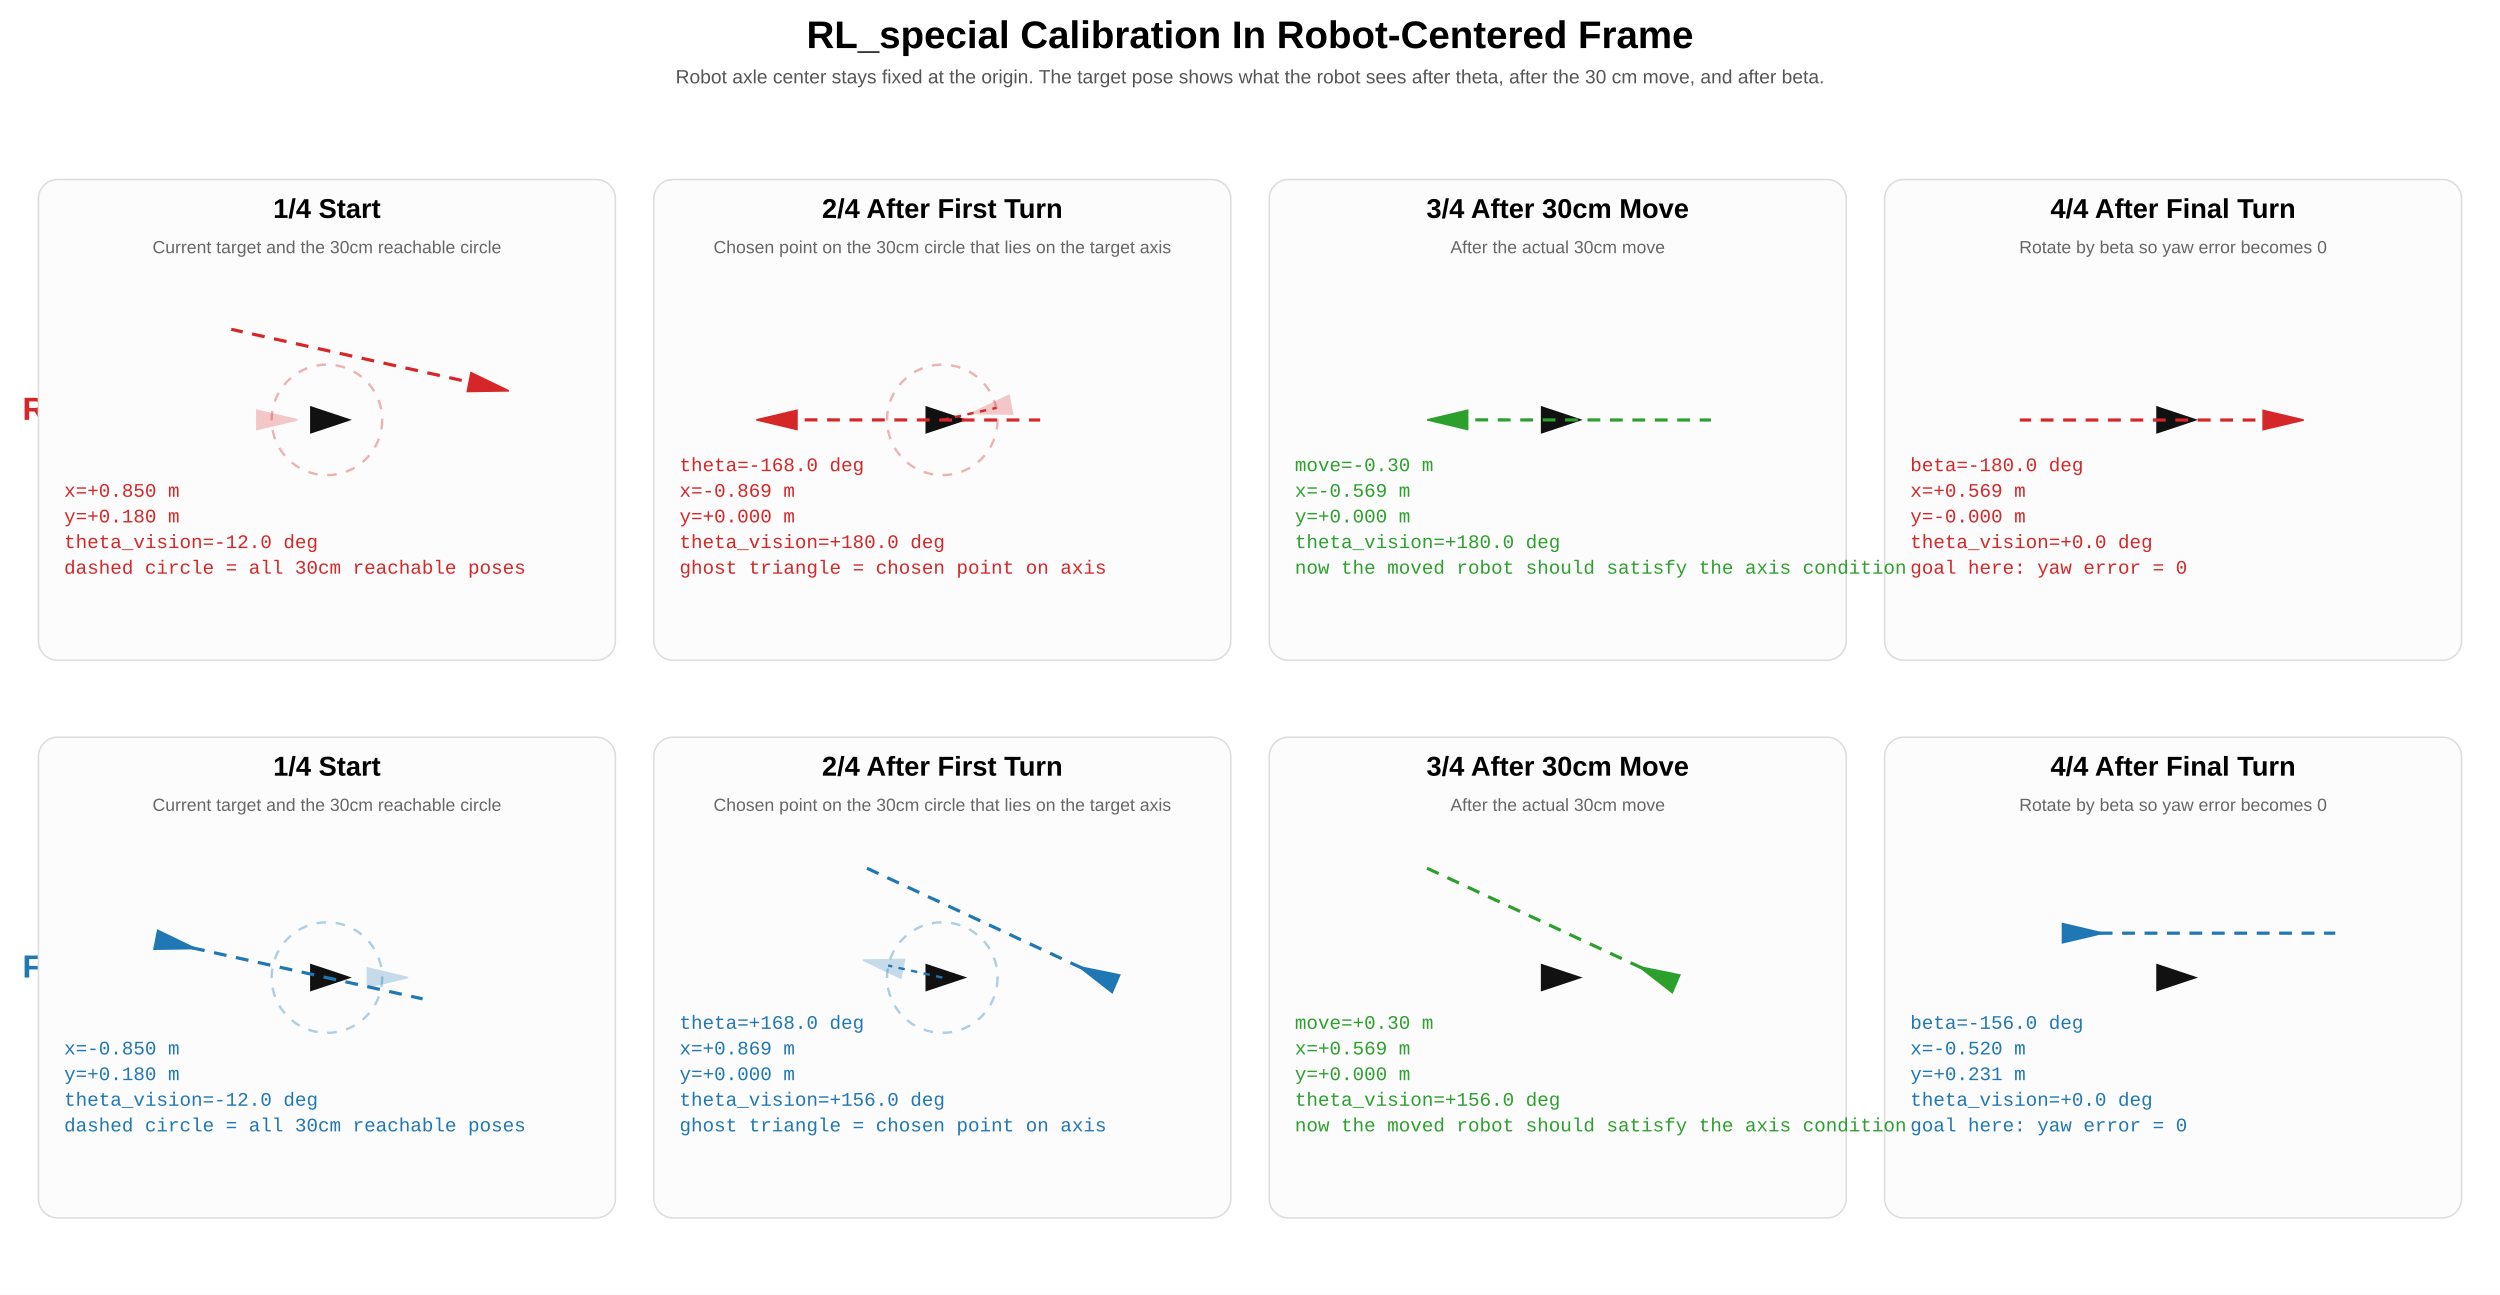
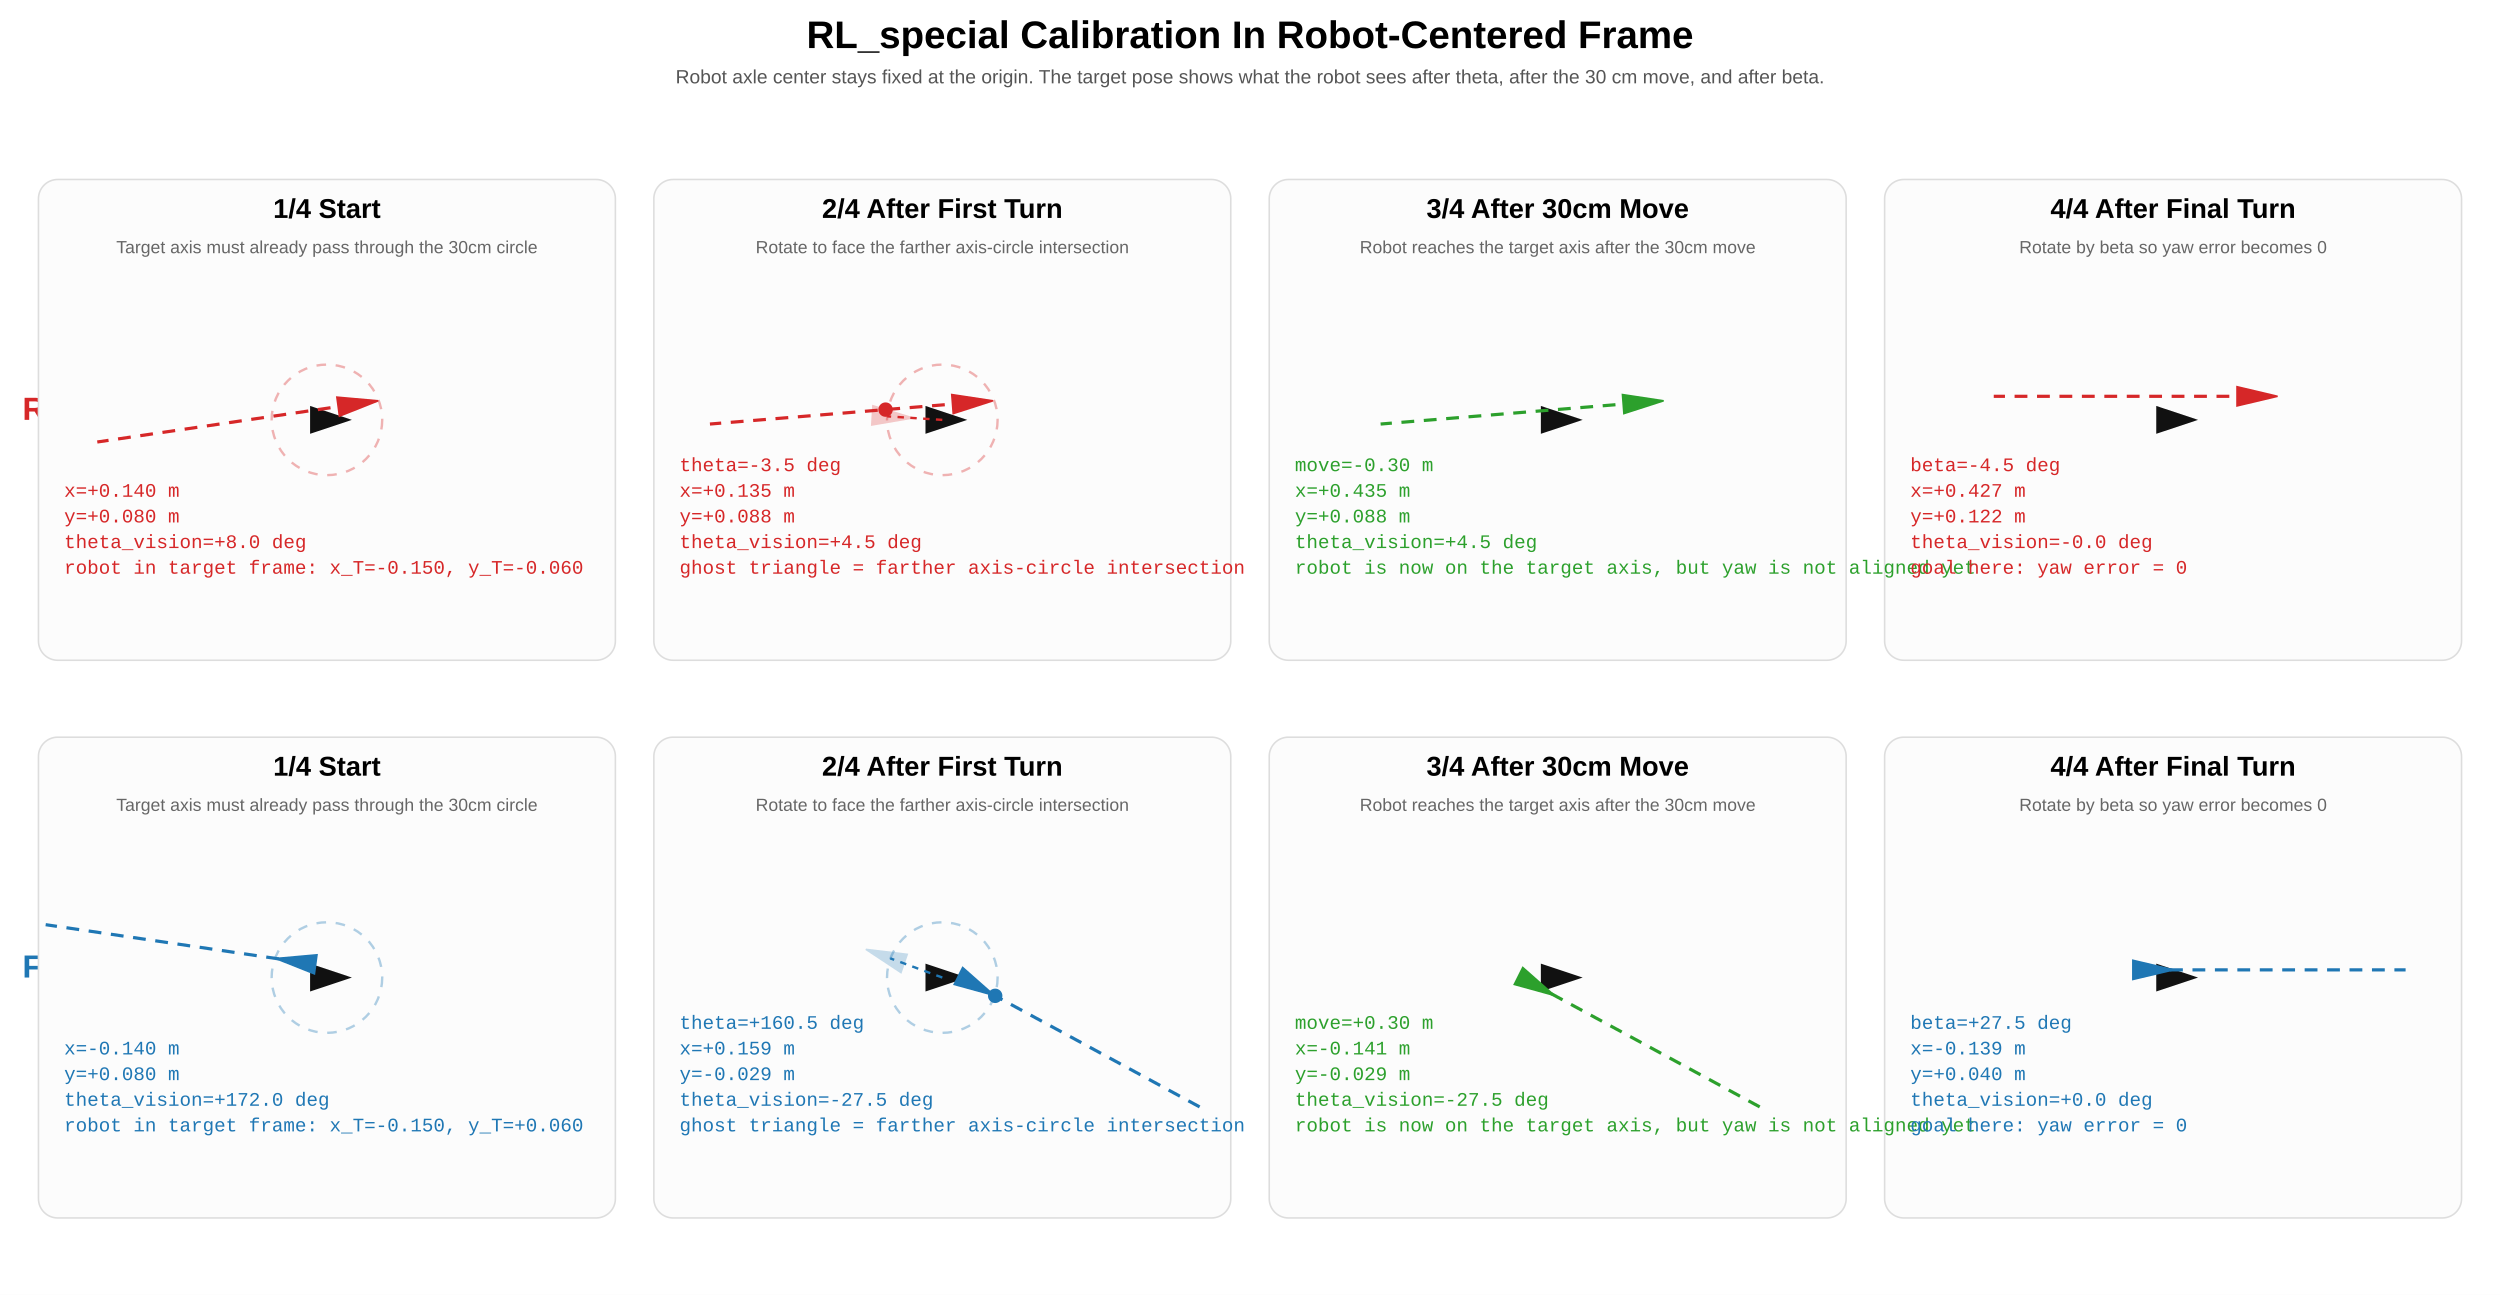
<svg xmlns="http://www.w3.org/2000/svg" width="1560" height="808" viewBox="0 0 1560 808">
  <defs>
    <marker id="arrow" markerWidth="12" markerHeight="12" refX="10" refY="6" orient="auto" markerUnits="strokeWidth">
      <path d="M0,0 L12,6 L0,12 z" fill="#333333" />
    </marker>
  </defs>
  <rect x="0.0" y="0.0" width="1560.0" height="808.0" rx="0" ry="0" fill="#ffffff" stroke="none" stroke-width="0" />
  <text x="780.0" y="30.0" font-size="24" fill="#000" text-anchor="middle" font-weight="bold" font-family="Arial">RL_special Calibration In Robot-Centered Frame</text>
  <text x="780.0" y="52.0" font-size="12" fill="#555555" text-anchor="middle" font-weight="normal" font-family="Arial">Robot axle center stays fixed at the origin. The target pose shows what the robot sees after theta, after the 30 cm move, and after beta.</text>
  <text x="14.0" y="262.0" font-size="20" fill="#d62728" text-anchor="start" font-weight="bold" font-family="Arial">REAR</text>
  <rect x="24.0" y="112.0" width="360.0" height="300.0" rx="12" ry="12" fill="#fcfcfc" stroke="#dddddd" stroke-width="1" />
  <text x="204.0" y="136.0" font-size="17" fill="#000" text-anchor="middle" font-weight="bold" font-family="Arial">1/4 Start</text>
-   <text x="204.0" y="158.0" font-size="11" fill="#666666" text-anchor="middle" font-weight="normal" font-family="Arial">Current target and the 30cm reachable circle</text>
+   <text x="204.0" y="158.0" font-size="11" fill="#666666" text-anchor="middle" font-weight="normal" font-family="Arial">Target axis must already pass through the 30cm circle</text>
  <polygon points="218.0,262.0 194.0,254.0 194.0,270.0" fill="#111111" stroke="#111111" stroke-width="1" />
  <rect x="408.0" y="112.0" width="360.0" height="300.0" rx="12" ry="12" fill="#fcfcfc" stroke="#dddddd" stroke-width="1" />
  <text x="588.0" y="136.0" font-size="17" fill="#000" text-anchor="middle" font-weight="bold" font-family="Arial">2/4 After First Turn</text>
-   <text x="588.0" y="158.0" font-size="11" fill="#666666" text-anchor="middle" font-weight="normal" font-family="Arial">Chosen point on the 30cm circle that lies on the target axis</text>
+   <text x="588.0" y="158.0" font-size="11" fill="#666666" text-anchor="middle" font-weight="normal" font-family="Arial">Rotate to face the farther axis-circle intersection</text>
  <polygon points="602.0,262.0 578.0,254.0 578.0,270.0" fill="#111111" stroke="#111111" stroke-width="1" />
  <rect x="792.0" y="112.0" width="360.0" height="300.0" rx="12" ry="12" fill="#fcfcfc" stroke="#dddddd" stroke-width="1" />
  <text x="972.0" y="136.0" font-size="17" fill="#000" text-anchor="middle" font-weight="bold" font-family="Arial">3/4 After 30cm Move</text>
-   <text x="972.0" y="158.0" font-size="11" fill="#666666" text-anchor="middle" font-weight="normal" font-family="Arial">After the actual 30cm move</text>
+   <text x="972.0" y="158.0" font-size="11" fill="#666666" text-anchor="middle" font-weight="normal" font-family="Arial">Robot reaches the target axis after the 30cm move</text>
  <polygon points="986.0,262.0 962.0,254.0 962.0,270.0" fill="#111111" stroke="#111111" stroke-width="1" />
  <rect x="1176.0" y="112.0" width="360.0" height="300.0" rx="12" ry="12" fill="#fcfcfc" stroke="#dddddd" stroke-width="1" />
  <text x="1356.0" y="136.0" font-size="17" fill="#000" text-anchor="middle" font-weight="bold" font-family="Arial">4/4 After Final Turn</text>
  <text x="1356.0" y="158.0" font-size="11" fill="#666666" text-anchor="middle" font-weight="normal" font-family="Arial">Rotate by beta so yaw error becomes 0</text>
  <polygon points="1370.0,262.0 1346.0,254.0 1346.0,270.0" fill="#111111" stroke="#111111" stroke-width="1" />
-   <polygon points="317.5,243.9 293.9,232.5 291.6,244.3" fill="#d62728" stroke="#d62728" stroke-width="1" />
-   <line x1="301.8" y1="240.4" x2="144.3" y2="205.5" stroke="#d62728" stroke-width="2" fill="none" stroke-dasharray="8 6" />
+   <polygon points="236.0,250.1 210.2,247.8 211.8,259.7" fill="#d62728" stroke="#d62728" stroke-width="1" />
+   <line x1="220.1" y1="252.4" x2="60.7" y2="275.8" stroke="#d62728" stroke-width="2" fill="none" stroke-dasharray="8 6" />
  <circle cx="204.0" cy="262.0" r="34.5" fill="none" stroke="#d62728" stroke-width="1.5" opacity="0.35" stroke-dasharray="6 6" />
-   <polygon points="185.6,262.0 160.3,256.0 160.3,268.0" fill="#d62728" stroke="#d62728" stroke-width="1" opacity="0.25" />
  <text x="40.0" y="310.0" font-size="12" fill="#d62728" font-family="Courier New">
-     <tspan x="40.0" dy="0">x=+0.850 m</tspan>
-     <tspan x="40.0" dy="16">y=+0.180 m</tspan>
-     <tspan x="40.0" dy="16">theta_vision=-12.0 deg</tspan>
-     <tspan x="40.0" dy="16">dashed circle = all 30cm reachable poses</tspan>
+     <tspan x="40.0" dy="0">x=+0.140 m</tspan>
+     <tspan x="40.0" dy="16">y=+0.080 m</tspan>
+     <tspan x="40.0" dy="16">theta_vision=+8.0 deg</tspan>
+     <tspan x="40.0" dy="16">robot in target frame: x_T=-0.150, y_T=-0.060</tspan>
  </text>
-   <polygon points="472.0,262.0 497.3,268.0 497.3,256.0" fill="#d62728" stroke="#d62728" stroke-width="1" />
-   <line x1="488.1" y1="262.0" x2="649.1" y2="262.1" stroke="#d62728" stroke-width="2" fill="none" stroke-dasharray="8 6" />
+   <polygon points="619.6,250.1 593.9,246.2 594.8,258.1" fill="#d62728" stroke="#d62728" stroke-width="1" />
+   <line x1="603.5" y1="251.4" x2="443.0" y2="264.6" stroke="#d62728" stroke-width="2" fill="none" stroke-dasharray="8 6" />
  <circle cx="588.0" cy="262.0" r="34.5" fill="none" stroke="#d62728" stroke-width="1.5" opacity="0.35" stroke-dasharray="6 6" />
-   <polygon points="606.0,258.0 631.9,258.4 629.6,246.7" fill="#d62728" stroke="#d62728" stroke-width="1" opacity="0.25" />
-   <line x1="588.0" y1="262.0" x2="621.8" y2="254.5" stroke="#d62728" stroke-width="1.5" fill="none" stroke-dasharray="4 4" />
+   <circle cx="552.6" cy="255.6" r="4" fill="#d62728" stroke="#d62728" stroke-width="1" />
+   <polygon points="569.6,260.8 544.7,253.2 544.0,265.2" fill="#d62728" stroke="#d62728" stroke-width="1" opacity="0.25" />
+   <line x1="588.0" y1="262.0" x2="553.6" y2="259.8" stroke="#d62728" stroke-width="1.5" fill="none" stroke-dasharray="4 4" />
  <text x="424.0" y="294.0" font-size="12" fill="#d62728" font-family="Courier New">
-     <tspan x="424.0" dy="0">theta=-168.0 deg</tspan>
-     <tspan x="424.0" dy="16">x=-0.869 m</tspan>
-     <tspan x="424.0" dy="16">y=+0.000 m</tspan>
-     <tspan x="424.0" dy="16">theta_vision=+180.0 deg</tspan>
-     <tspan x="424.0" dy="16">ghost triangle = chosen point on axis</tspan>
+     <tspan x="424.0" dy="0">theta=-3.5 deg</tspan>
+     <tspan x="424.0" dy="16">x=+0.135 m</tspan>
+     <tspan x="424.0" dy="16">y=+0.088 m</tspan>
+     <tspan x="424.0" dy="16">theta_vision=+4.5 deg</tspan>
+     <tspan x="424.0" dy="16">ghost triangle = farther axis-circle intersection</tspan>
  </text>
-   <polygon points="890.5,262.0 915.8,268.0 915.8,256.0" fill="#2ca02c" stroke="#2ca02c" stroke-width="1" />
-   <line x1="906.6" y1="262.0" x2="1067.6" y2="262.1" stroke="#2ca02c" stroke-width="2" fill="none" stroke-dasharray="8 6" />
+   <polygon points="1038.1,250.1 1012.4,246.2 1013.3,258.1" fill="#2ca02c" stroke="#2ca02c" stroke-width="1" />
+   <line x1="1022.0" y1="251.4" x2="861.5" y2="264.6" stroke="#2ca02c" stroke-width="2" fill="none" stroke-dasharray="8 6" />
  <text x="808.0" y="294.0" font-size="12" fill="#2ca02c" font-family="Courier New">
    <tspan x="808.0" dy="0">move=-0.30 m</tspan>
-     <tspan x="808.0" dy="16">x=-0.569 m</tspan>
-     <tspan x="808.0" dy="16">y=+0.000 m</tspan>
-     <tspan x="808.0" dy="16">theta_vision=+180.0 deg</tspan>
-     <tspan x="808.0" dy="16">now the moved robot should satisfy the axis condition</tspan>
+     <tspan x="808.0" dy="16">x=+0.435 m</tspan>
+     <tspan x="808.0" dy="16">y=+0.088 m</tspan>
+     <tspan x="808.0" dy="16">theta_vision=+4.5 deg</tspan>
+     <tspan x="808.0" dy="16">robot is now on the target axis, but yaw is not aligned yet</tspan>
  </text>
-   <polygon points="1437.5,262.1 1412.2,256.1 1412.2,268.1" fill="#d62728" stroke="#d62728" stroke-width="1" />
-   <line x1="1421.4" y1="262.1" x2="1260.4" y2="262.1" stroke="#d62728" stroke-width="2" fill="none" stroke-dasharray="8 6" />
+   <polygon points="1421.2,247.3 1395.9,241.3 1395.9,253.3" fill="#d62728" stroke="#d62728" stroke-width="1" />
+   <line x1="1405.1" y1="247.3" x2="1244.1" y2="247.3" stroke="#d62728" stroke-width="2" fill="none" stroke-dasharray="8 6" />
  <text x="1192.0" y="294.0" font-size="12" fill="#d62728" font-family="Courier New">
-     <tspan x="1192.0" dy="0">beta=-180.0 deg</tspan>
-     <tspan x="1192.0" dy="16">x=+0.569 m</tspan>
-     <tspan x="1192.0" dy="16">y=-0.000 m</tspan>
-     <tspan x="1192.0" dy="16">theta_vision=+0.0 deg</tspan>
+     <tspan x="1192.0" dy="0">beta=-4.5 deg</tspan>
+     <tspan x="1192.0" dy="16">x=+0.427 m</tspan>
+     <tspan x="1192.0" dy="16">y=+0.122 m</tspan>
+     <tspan x="1192.0" dy="16">theta_vision=-0.0 deg</tspan>
    <tspan x="1192.0" dy="16">goal here: yaw error = 0</tspan>
  </text>
  <text x="14.0" y="610.0" font-size="20" fill="#1f77b4" text-anchor="start" font-weight="bold" font-family="Arial">FRONT</text>
  <rect x="24.0" y="460.0" width="360.0" height="300.0" rx="12" ry="12" fill="#fcfcfc" stroke="#dddddd" stroke-width="1" />
  <text x="204.0" y="484.0" font-size="17" fill="#000" text-anchor="middle" font-weight="bold" font-family="Arial">1/4 Start</text>
-   <text x="204.0" y="506.0" font-size="11" fill="#666666" text-anchor="middle" font-weight="normal" font-family="Arial">Current target and the 30cm reachable circle</text>
+   <text x="204.0" y="506.0" font-size="11" fill="#666666" text-anchor="middle" font-weight="normal" font-family="Arial">Target axis must already pass through the 30cm circle</text>
  <polygon points="218.0,610.0 194.0,602.0 194.0,618.0" fill="#111111" stroke="#111111" stroke-width="1" />
  <rect x="408.0" y="460.0" width="360.0" height="300.0" rx="12" ry="12" fill="#fcfcfc" stroke="#dddddd" stroke-width="1" />
  <text x="588.0" y="484.0" font-size="17" fill="#000" text-anchor="middle" font-weight="bold" font-family="Arial">2/4 After First Turn</text>
-   <text x="588.0" y="506.0" font-size="11" fill="#666666" text-anchor="middle" font-weight="normal" font-family="Arial">Chosen point on the 30cm circle that lies on the target axis</text>
+   <text x="588.0" y="506.0" font-size="11" fill="#666666" text-anchor="middle" font-weight="normal" font-family="Arial">Rotate to face the farther axis-circle intersection</text>
  <polygon points="602.0,610.0 578.0,602.0 578.0,618.0" fill="#111111" stroke="#111111" stroke-width="1" />
  <rect x="792.0" y="460.0" width="360.0" height="300.0" rx="12" ry="12" fill="#fcfcfc" stroke="#dddddd" stroke-width="1" />
  <text x="972.0" y="484.0" font-size="17" fill="#000" text-anchor="middle" font-weight="bold" font-family="Arial">3/4 After 30cm Move</text>
-   <text x="972.0" y="506.0" font-size="11" fill="#666666" text-anchor="middle" font-weight="normal" font-family="Arial">After the actual 30cm move</text>
+   <text x="972.0" y="506.0" font-size="11" fill="#666666" text-anchor="middle" font-weight="normal" font-family="Arial">Robot reaches the target axis after the 30cm move</text>
  <polygon points="986.0,610.0 962.0,602.0 962.0,618.0" fill="#111111" stroke="#111111" stroke-width="1" />
  <rect x="1176.0" y="460.0" width="360.0" height="300.0" rx="12" ry="12" fill="#fcfcfc" stroke="#dddddd" stroke-width="1" />
  <text x="1356.0" y="484.0" font-size="17" fill="#000" text-anchor="middle" font-weight="bold" font-family="Arial">4/4 After Final Turn</text>
  <text x="1356.0" y="506.0" font-size="11" fill="#666666" text-anchor="middle" font-weight="normal" font-family="Arial">Rotate by beta so yaw error becomes 0</text>
  <polygon points="1370.0,610.0 1346.0,602.0 1346.0,618.0" fill="#111111" stroke="#111111" stroke-width="1" />
-   <polygon points="122.0,591.9 98.4,580.5 96.1,592.3" fill="#1f77b4" stroke="#1f77b4" stroke-width="1" />
-   <line x1="106.2" y1="588.4" x2="263.7" y2="623.3" stroke="#1f77b4" stroke-width="2" fill="none" stroke-dasharray="8 6" />
+   <polygon points="172.0,598.1 196.2,607.7 197.8,595.8" fill="#1f77b4" stroke="#1f77b4" stroke-width="1" />
+   <line x1="187.9" y1="600.4" x2="28.5" y2="577.0" stroke="#1f77b4" stroke-width="2" fill="none" stroke-dasharray="8 6" />
  <circle cx="204.0" cy="610.0" r="34.5" fill="none" stroke="#1f77b4" stroke-width="1.5" opacity="0.35" stroke-dasharray="6 6" />
-   <polygon points="254.6,610.0 229.3,604.0 229.3,616.0" fill="#1f77b4" stroke="#1f77b4" stroke-width="1" opacity="0.25" />
  <text x="40.0" y="658.0" font-size="12" fill="#1f77b4" font-family="Courier New">
-     <tspan x="40.0" dy="0">x=-0.850 m</tspan>
-     <tspan x="40.0" dy="16">y=+0.180 m</tspan>
-     <tspan x="40.0" dy="16">theta_vision=-12.0 deg</tspan>
-     <tspan x="40.0" dy="16">dashed circle = all 30cm reachable poses</tspan>
+     <tspan x="40.0" dy="0">x=-0.140 m</tspan>
+     <tspan x="40.0" dy="16">y=+0.080 m</tspan>
+     <tspan x="40.0" dy="16">theta_vision=+172.0 deg</tspan>
+     <tspan x="40.0" dy="16">robot in target frame: x_T=-0.150, y_T=+0.060</tspan>
  </text>
-   <polygon points="673.2,603.2 694.0,619.4 698.7,608.4" fill="#1f77b4" stroke="#1f77b4" stroke-width="1" />
-   <line x1="687.9" y1="610.0" x2="540.8" y2="541.7" stroke="#1f77b4" stroke-width="2" fill="none" stroke-dasharray="8 6" />
+   <polygon points="620.5,621.2 600.7,603.7 595.4,614.3" fill="#1f77b4" stroke="#1f77b4" stroke-width="1" />
+   <line x1="606.2" y1="613.4" x2="749.1" y2="691.0" stroke="#1f77b4" stroke-width="2" fill="none" stroke-dasharray="8 6" />
  <circle cx="588.0" cy="610.0" r="34.5" fill="none" stroke="#1f77b4" stroke-width="1.5" opacity="0.35" stroke-dasharray="6 6" />
-   <polygon points="538.5,599.1 562.1,610.4 564.4,598.7" fill="#1f77b4" stroke="#1f77b4" stroke-width="1" opacity="0.25" />
-   <line x1="588.0" y1="610.0" x2="554.2" y2="602.5" stroke="#1f77b4" stroke-width="1.5" fill="none" stroke-dasharray="4 4" />
+   <circle cx="621.0" cy="621.4" r="4" fill="#1f77b4" stroke="#1f77b4" stroke-width="1" />
+   <polygon points="540.3,592.4 562.2,606.9 566.1,595.5" fill="#1f77b4" stroke="#1f77b4" stroke-width="1" opacity="0.25" />
+   <line x1="588.0" y1="610.0" x2="555.5" y2="598.0" stroke="#1f77b4" stroke-width="1.5" fill="none" stroke-dasharray="4 4" />
  <text x="424.0" y="642.0" font-size="12" fill="#1f77b4" font-family="Courier New">
-     <tspan x="424.0" dy="0">theta=+168.0 deg</tspan>
-     <tspan x="424.0" dy="16">x=+0.869 m</tspan>
-     <tspan x="424.0" dy="16">y=+0.000 m</tspan>
-     <tspan x="424.0" dy="16">theta_vision=+156.0 deg</tspan>
-     <tspan x="424.0" dy="16">ghost triangle = chosen point on axis</tspan>
+     <tspan x="424.0" dy="0">theta=+160.5 deg</tspan>
+     <tspan x="424.0" dy="16">x=+0.159 m</tspan>
+     <tspan x="424.0" dy="16">y=-0.029 m</tspan>
+     <tspan x="424.0" dy="16">theta_vision=-27.5 deg</tspan>
+     <tspan x="424.0" dy="16">ghost triangle = farther axis-circle intersection</tspan>
  </text>
-   <polygon points="1022.7,603.2 1043.5,619.4 1048.2,608.4" fill="#2ca02c" stroke="#2ca02c" stroke-width="1" />
-   <line x1="1037.4" y1="610.0" x2="890.3" y2="541.7" stroke="#2ca02c" stroke-width="2" fill="none" stroke-dasharray="8 6" />
+   <polygon points="970.0,621.2 950.2,603.7 944.9,614.3" fill="#2ca02c" stroke="#2ca02c" stroke-width="1" />
+   <line x1="955.7" y1="613.4" x2="1098.6" y2="691.0" stroke="#2ca02c" stroke-width="2" fill="none" stroke-dasharray="8 6" />
  <text x="808.0" y="642.0" font-size="12" fill="#2ca02c" font-family="Courier New">
    <tspan x="808.0" dy="0">move=+0.30 m</tspan>
-     <tspan x="808.0" dy="16">x=+0.569 m</tspan>
-     <tspan x="808.0" dy="16">y=+0.000 m</tspan>
-     <tspan x="808.0" dy="16">theta_vision=+156.0 deg</tspan>
-     <tspan x="808.0" dy="16">now the moved robot should satisfy the axis condition</tspan>
+     <tspan x="808.0" dy="16">x=-0.141 m</tspan>
+     <tspan x="808.0" dy="16">y=-0.029 m</tspan>
+     <tspan x="808.0" dy="16">theta_vision=-27.5 deg</tspan>
+     <tspan x="808.0" dy="16">robot is now on the target axis, but yaw is not aligned yet</tspan>
  </text>
-   <polygon points="1312.3,582.3 1287.0,576.3 1287.0,588.3" fill="#1f77b4" stroke="#1f77b4" stroke-width="1" />
-   <line x1="1296.2" y1="582.3" x2="1457.2" y2="582.3" stroke="#1f77b4" stroke-width="2" fill="none" stroke-dasharray="8 6" />
+   <polygon points="1356.2,605.2 1330.9,599.2 1330.9,611.2" fill="#1f77b4" stroke="#1f77b4" stroke-width="1" />
+   <line x1="1340.1" y1="605.2" x2="1501.1" y2="605.2" stroke="#1f77b4" stroke-width="2" fill="none" stroke-dasharray="8 6" />
  <text x="1192.0" y="642.0" font-size="12" fill="#1f77b4" font-family="Courier New">
-     <tspan x="1192.0" dy="0">beta=-156.0 deg</tspan>
-     <tspan x="1192.0" dy="16">x=-0.520 m</tspan>
-     <tspan x="1192.0" dy="16">y=+0.231 m</tspan>
+     <tspan x="1192.0" dy="0">beta=+27.5 deg</tspan>
+     <tspan x="1192.0" dy="16">x=-0.139 m</tspan>
+     <tspan x="1192.0" dy="16">y=+0.040 m</tspan>
    <tspan x="1192.0" dy="16">theta_vision=+0.0 deg</tspan>
    <tspan x="1192.0" dy="16">goal here: yaw error = 0</tspan>
  </text>
</svg>
